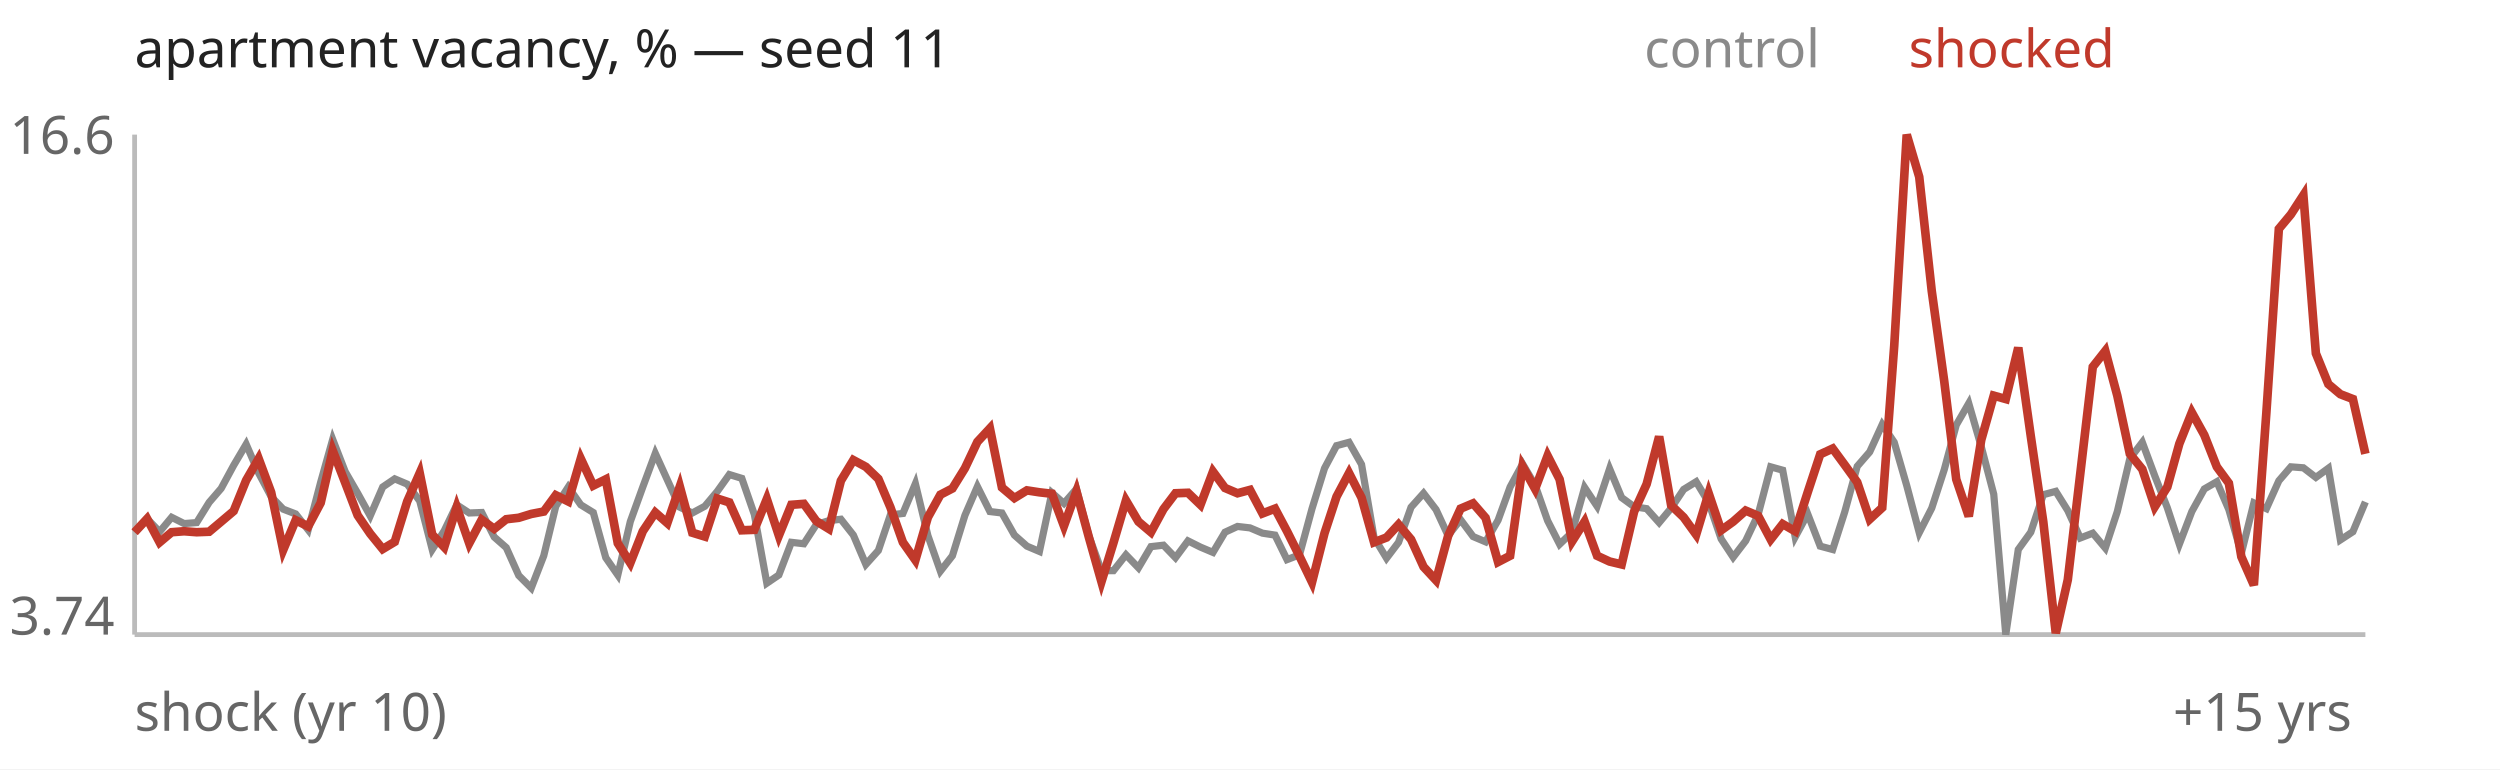
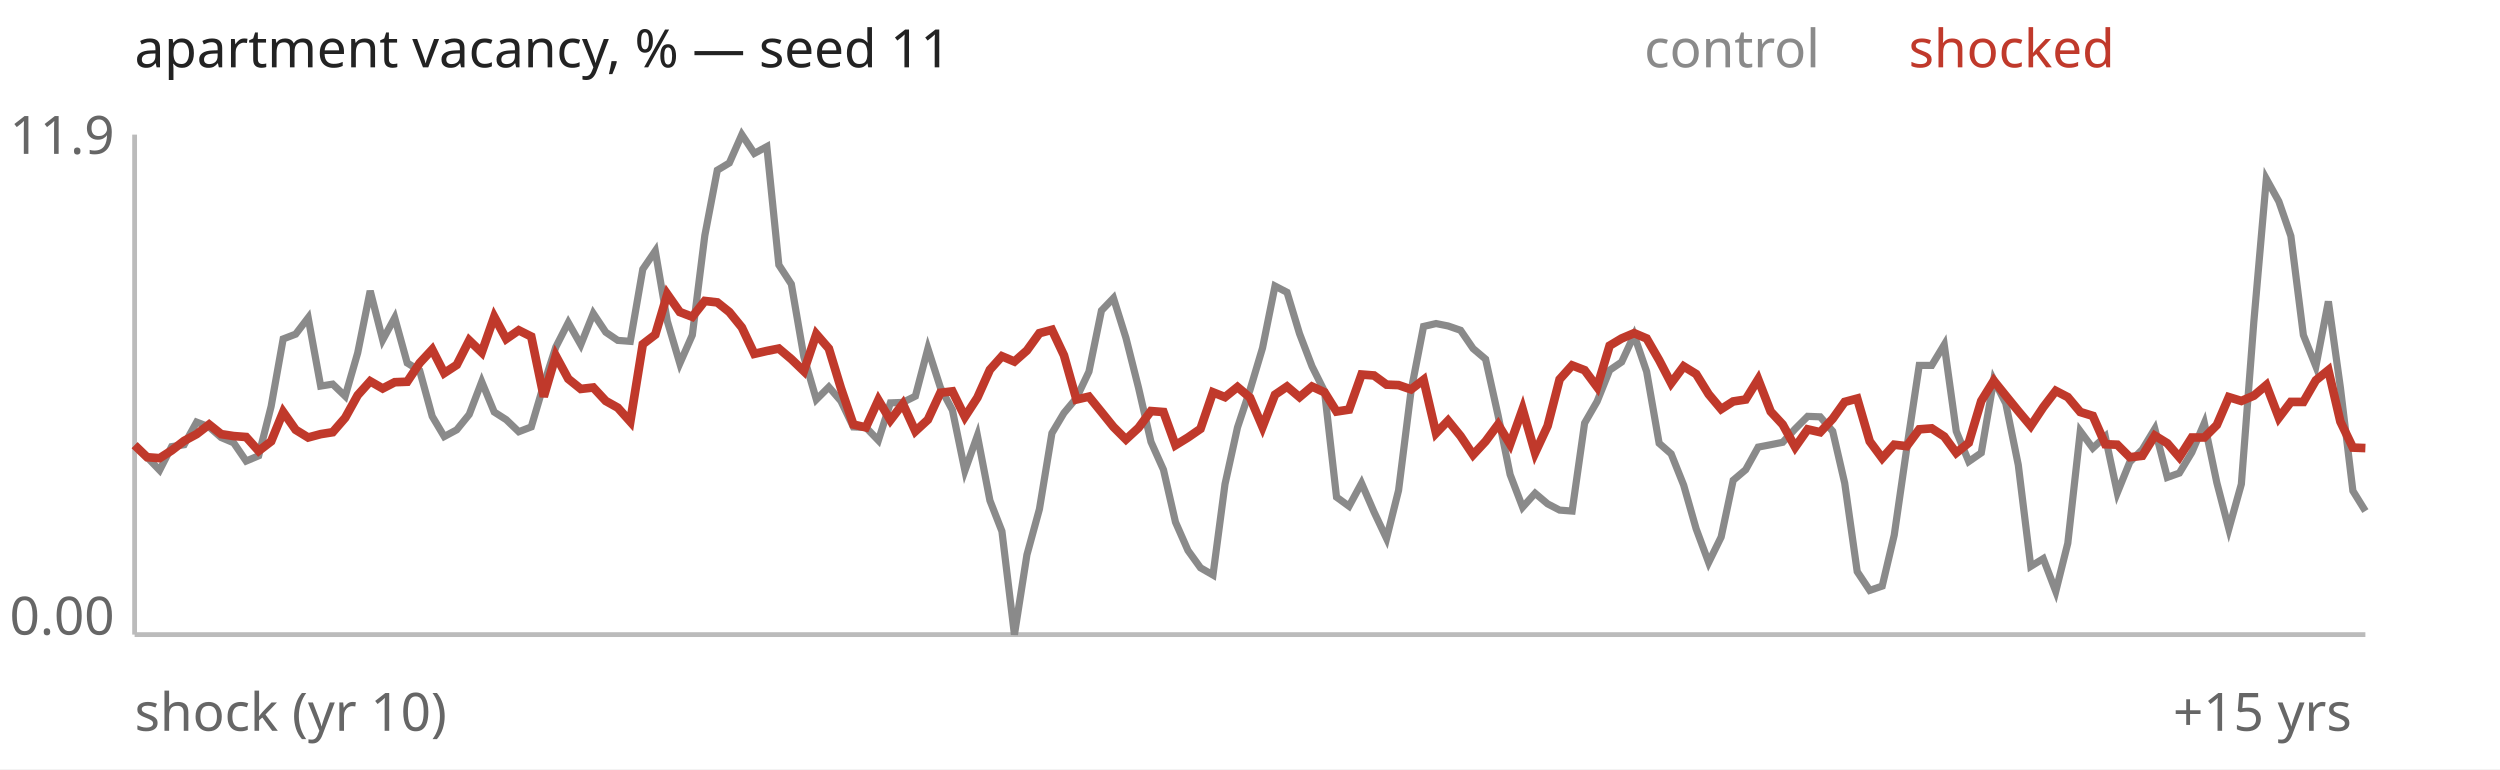
<svg xmlns="http://www.w3.org/2000/svg" width="520" height="160" viewBox="0 0 520 160" font-family="sans-serif" font-size="11">
  <rect width="520" height="160" fill="#fff" />
  <text x="28" y="14" fill="#222">apartment vacancy, % — seed 11</text>
  <line x1="28" y1="132" x2="492" y2="132" stroke="#bbb" />
  <line x1="28" y1="28" x2="28" y2="132" stroke="#bbb" />
-   <text x="2" y="32" fill="#666">16.6</text>
-   <text x="2" y="132" fill="#666">3.74</text>
+   <text x="2" y="32" fill="#666">11.9</text>
+   <text x="2" y="132" fill="#666">0.00</text>
  <text x="28" y="152" fill="#666">shock (yr 10)</text>
  <text x="452" y="152" fill="#666">+15 yrs</text>
-   <polyline fill="none" stroke="#8a8a8a" stroke-width="1.5" points="28.0,110.7 30.6,107.9 33.2,110.6 35.7,107.6 38.3,108.9 40.9,108.7 43.5,104.5 46.0,101.6 48.6,96.8 51.2,92.4 53.8,98.4 56.4,103.3 58.9,105.9 61.5,106.9 64.1,110.2 66.7,100.3 69.2,91.4 71.8,98.1 74.4,102.6 77.0,107.3 79.6,101.3 82.1,99.6 84.7,100.7 87.3,104.2 89.9,114.3 92.4,110.4 95.0,105.0 97.6,106.7 100.2,106.6 102.8,111.7 105.3,113.9 107.9,119.7 110.5,122.3 113.1,115.6 115.6,105.3 118.2,101.3 120.8,105.0 123.4,106.6 126.0,116.0 128.5,119.6 131.1,108.5 133.7,101.3 136.3,94.3 138.8,99.8 141.4,105.5 144.0,106.7 146.6,105.3 149.2,102.2 151.7,98.7 154.3,99.5 156.9,107.0 159.5,121.3 162.0,119.6 164.6,112.8 167.2,113.1 169.8,109.1 172.4,108.3 174.9,108.0 177.5,111.3 180.1,117.4 182.7,114.5 185.2,107.1 187.8,106.8 190.4,100.6 193.0,111.4 195.6,118.8 198.1,115.6 200.7,107.2 203.3,101.2 205.9,106.4 208.4,106.7 211.0,111.3 213.6,113.6 216.2,114.7 218.8,102.5 221.3,104.7 223.9,101.7 226.5,111.5 229.1,118.7 231.6,118.7 234.2,115.4 236.8,118.1 239.4,113.7 242.0,113.4 244.5,116.0 247.1,112.5 249.7,113.8 252.3,114.9 254.8,110.7 257.4,109.5 260.0,109.8 262.6,110.9 265.2,111.3 267.7,116.4 270.3,115.4 272.9,105.8 275.5,97.4 278.0,92.7 280.6,92.0 283.2,96.6 285.8,111.8 288.4,116.1 290.9,112.8 293.5,105.5 296.1,102.6 298.7,106.0 301.2,111.4 303.8,108.1 306.4,111.6 309.0,112.7 311.6,108.2 314.1,101.3 316.7,96.5 319.3,100.9 321.9,108.3 324.4,113.2 327.0,110.7 329.6,101.4 332.2,105.3 334.8,97.5 337.3,103.5 339.9,105.4 342.5,105.8 345.1,108.7 347.6,105.7 350.2,101.8 352.8,100.2 355.4,104.5 358.0,112.1 360.5,115.9 363.1,112.5 365.7,107.0 368.3,97.1 370.8,97.8 373.4,111.7 376.0,106.9 378.6,113.6 381.2,114.3 383.7,106.5 386.3,97.0 388.9,94.0 391.5,88.3 394.0,92.0 396.6,101.0 399.2,110.8 401.8,105.7 404.4,97.7 406.9,88.4 409.5,83.9 412.1,92.9 414.7,102.8 417.2,132.0 419.8,114.3 422.4,110.7 425.0,102.9 427.6,102.2 430.1,106.2 432.7,111.9 435.3,110.9 437.9,114.0 440.4,106.4 443.0,95.4 445.6,92.0 448.2,99.0 450.8,105.6 453.3,113.2 455.9,106.4 458.5,101.7 461.1,100.2 463.6,106.0 466.2,115.1 468.8,104.6 471.4,105.8 474.0,100.0 476.5,97.1 479.1,97.3 481.7,99.3 484.3,97.4 486.8,112.3 489.4,110.6 492.0,104.4" />
-   <polyline fill="none" stroke="#c0392b" stroke-width="1.8" points="28.0,110.7 30.6,107.9 33.2,112.8 35.7,110.7 38.3,110.5 40.9,110.7 43.5,110.6 46.0,108.5 48.6,106.3 51.2,99.9 53.8,95.4 56.4,102.4 58.9,114.4 61.5,108.2 64.1,109.5 66.7,104.6 69.2,93.7 71.8,100.4 74.4,107.2 77.0,111.0 79.6,114.2 82.1,112.7 84.7,104.3 87.3,98.4 89.9,111.2 92.4,113.8 95.0,105.5 97.6,113.0 100.2,108.1 102.8,110.0 105.3,108.0 107.9,107.7 110.5,106.9 113.1,106.4 115.6,103.0 118.2,104.3 120.8,95.4 123.4,101.0 126.0,99.7 128.5,113.0 131.1,117.1 133.7,110.5 136.3,106.6 138.8,108.8 141.4,101.2 144.0,110.8 146.6,111.6 149.2,103.7 151.7,104.5 154.3,110.3 156.9,110.2 159.5,103.8 162.0,111.4 164.6,105.0 167.2,104.8 169.8,108.4 172.4,110.0 174.9,100.0 177.5,95.7 180.1,97.1 182.7,99.6 185.2,105.5 187.8,112.8 190.4,116.5 193.0,107.6 195.6,102.9 198.1,101.6 200.7,97.4 203.3,91.9 205.9,89.1 208.4,101.4 211.0,103.6 213.6,102.0 216.2,102.4 218.8,102.7 221.3,109.4 223.9,102.2 226.5,111.8 229.1,121.0 231.6,112.9 234.2,104.1 236.8,108.5 239.4,110.7 242.0,105.9 244.5,102.6 247.1,102.5 249.7,105.0 252.3,98.1 254.8,101.5 257.4,102.6 260.0,101.9 262.6,106.8 265.2,105.8 267.7,110.5 270.3,115.7 272.9,121.1 275.5,110.9 278.0,103.3 280.6,98.4 283.2,103.5 285.8,112.8 288.4,111.8 290.9,109.1 293.5,112.2 296.1,117.9 298.7,120.7 301.2,111.5 303.8,105.8 306.4,104.7 309.0,107.7 311.6,116.9 314.1,115.6 316.7,97.0 319.3,101.7 321.9,94.8 324.4,99.7 327.0,112.6 329.6,108.5 332.2,115.6 334.8,116.8 337.3,117.4 339.9,106.4 342.5,100.7 345.1,90.8 347.6,105.1 350.2,107.6 352.8,111.2 355.4,102.6 358.0,110.3 360.5,108.5 363.1,106.2 365.7,107.3 368.3,112.2 370.8,109.0 373.4,110.5 376.0,102.4 378.6,94.5 381.2,93.3 383.7,96.7 386.3,100.3 388.9,108.0 391.5,105.6 394.0,71.9 396.6,28.0 399.2,36.8 401.8,60.5 404.4,79.3 406.9,99.7 409.5,107.4 412.1,91.5 414.7,82.3 417.2,83.0 419.8,72.3 422.4,90.7 425.0,108.5 427.6,131.7 430.1,120.6 432.7,98.5 435.3,76.3 437.9,73.0 440.4,82.3 443.0,94.4 445.6,97.6 448.2,105.4 450.8,101.3 453.3,92.3 455.9,85.8 458.5,90.5 461.1,97.1 463.6,100.5 466.2,115.8 468.8,121.7 471.4,85.9 474.0,47.6 476.5,44.6 479.1,40.6 481.7,73.5 484.3,79.9 486.8,82.0 489.4,83.0 492.0,94.4" />
+   <polyline fill="none" stroke="#8a8a8a" stroke-width="1.5" points="28.0,92.6 30.6,95.1 33.2,97.8 35.7,92.9 38.3,92.5 40.9,87.8 43.5,88.8 46.0,91.0 48.6,92.1 51.2,95.9 53.8,94.8 56.4,84.5 58.9,70.5 61.5,69.5 64.1,66.1 66.7,80.3 69.2,79.9 71.8,82.4 74.4,73.4 77.0,60.5 79.6,70.7 82.1,66.1 84.7,75.5 87.3,77.1 89.9,86.6 92.4,90.8 95.0,89.4 97.6,86.2 100.2,79.4 102.8,85.7 105.3,87.3 107.9,89.8 110.5,88.8 113.1,80.0 115.6,72.2 118.2,67.1 120.8,71.7 123.4,65.2 126.0,69.1 128.5,70.8 131.1,71.0 133.7,56.0 136.3,52.2 138.8,66.8 141.4,75.6 144.0,69.7 146.6,49.0 149.2,35.4 151.7,33.9 154.3,28.0 156.9,31.9 159.5,30.5 162.0,55.1 164.6,59.1 167.2,74.2 169.8,83.1 172.4,80.5 174.9,83.4 177.5,88.8 180.1,88.9 182.7,91.6 185.2,83.8 187.8,83.7 190.4,82.4 193.0,72.5 195.6,80.6 198.1,85.3 200.7,97.9 203.3,90.6 205.9,104.1 208.4,110.5 211.0,132.0 213.6,115.4 216.2,105.9 218.8,90.1 221.3,85.9 223.9,82.8 226.5,77.3 229.1,64.6 231.6,62.0 234.2,70.3 236.8,80.6 239.4,91.9 242.0,97.7 244.5,108.6 247.1,114.5 249.7,118.1 252.3,119.6 254.8,100.7 257.4,88.9 260.0,81.1 262.6,72.4 265.2,59.5 267.7,60.8 270.3,69.4 272.9,76.2 275.5,81.4 278.0,103.4 280.6,105.3 283.2,100.5 285.8,106.5 288.4,112.0 290.9,102.0 293.5,81.3 296.1,67.9 298.7,67.3 301.2,67.8 303.8,68.7 306.4,72.5 309.0,74.7 311.6,86.4 314.1,98.7 316.7,105.5 319.3,102.6 321.9,104.8 324.4,106.1 327.0,106.3 329.6,88.0 332.2,83.5 334.8,77.0 337.3,75.3 339.9,69.7 342.5,77.3 345.1,92.2 347.6,94.4 350.2,100.9 352.8,110.0 355.4,117.0 358.0,111.7 360.5,99.9 363.1,97.7 365.7,93.0 368.3,92.5 370.8,92.0 373.4,89.2 376.0,86.6 378.6,86.7 381.2,89.7 383.7,100.5 386.3,118.9 388.9,122.8 391.5,121.9 394.0,111.3 396.6,93.3 399.2,76.0 401.8,76.0 404.4,71.7 406.9,89.7 409.5,96.0 412.1,94.2 414.7,79.0 417.2,83.9 419.8,96.7 422.4,117.8 425.0,116.2 427.6,123.0 430.1,113.0 432.7,89.7 435.3,93.2 437.9,90.8 440.4,102.5 443.0,96.1 445.6,93.5 448.2,89.2 450.8,99.3 453.3,98.4 455.9,94.1 458.5,88.0 461.1,100.4 463.6,110.0 466.2,100.7 468.8,66.9 471.4,37.2 474.0,41.9 476.5,49.1 479.1,69.7 481.7,76.2 484.3,62.7 486.8,80.6 489.4,102.1 492.0,106.3" />
+   <polyline fill="none" stroke="#c0392b" stroke-width="1.8" points="28.0,92.6 30.6,95.1 33.2,95.3 35.7,93.7 38.3,91.7 40.9,90.3 43.5,88.3 46.0,90.3 48.6,90.7 51.2,90.9 53.8,93.8 56.4,91.8 58.9,85.7 61.5,89.4 64.1,91.0 66.7,90.3 69.2,89.9 71.8,86.9 74.4,82.2 77.0,79.3 79.6,80.8 82.1,79.5 84.7,79.4 87.3,75.5 89.9,72.7 92.4,77.6 95.0,75.9 97.6,70.8 100.2,73.3 102.8,65.9 105.3,70.5 107.9,68.7 110.5,70.0 113.1,82.5 115.6,74.0 118.2,78.8 120.8,80.9 123.4,80.6 126.0,83.4 128.5,84.8 131.1,87.7 133.7,71.6 136.3,69.6 138.8,61.2 141.4,64.9 144.0,65.9 146.6,62.6 149.2,62.9 151.7,64.9 154.3,68.1 156.9,73.6 159.5,73.0 162.0,72.5 164.6,74.7 167.2,77.2 169.8,69.5 172.4,72.5 174.9,80.7 177.5,88.3 180.1,88.9 182.7,83.2 185.2,87.4 187.8,84.0 190.4,89.7 193.0,87.3 195.6,81.7 198.1,81.4 200.7,86.7 203.3,82.7 205.9,76.9 208.4,74.1 211.0,75.2 213.6,72.9 216.2,69.3 218.8,68.6 221.3,73.9 223.9,83.1 226.5,82.5 229.1,85.7 231.6,88.8 234.2,91.4 236.8,89.0 239.4,85.5 242.0,85.7 244.5,92.6 247.1,91.0 249.7,89.2 252.3,81.6 254.8,82.6 257.4,80.5 260.0,82.7 262.6,88.8 265.2,82.1 267.7,80.4 270.3,82.6 272.9,80.4 275.5,81.6 278.0,85.6 280.6,85.2 283.2,77.9 285.8,78.1 288.4,80.0 290.9,80.1 293.5,81.0 296.1,79.0 298.7,90.1 301.2,87.5 303.8,90.7 306.4,94.6 309.0,91.8 311.6,88.3 314.1,92.4 316.7,85.1 319.3,94.2 321.9,88.6 324.4,78.9 327.0,76.0 329.6,77.0 332.2,80.5 334.8,71.9 337.3,70.4 339.9,69.3 342.5,70.4 345.1,74.9 347.6,79.7 350.2,76.2 352.8,77.8 355.4,82.0 358.0,85.1 360.5,83.5 363.1,83.1 365.7,78.9 368.3,85.6 370.8,88.3 373.4,93.0 376.0,89.3 378.6,89.9 381.2,87.1 383.7,83.6 386.3,82.9 388.9,91.8 391.5,95.3 394.0,92.5 396.6,92.8 399.2,89.3 401.8,89.1 404.4,90.8 406.9,94.2 409.5,92.1 412.1,83.4 414.7,79.2 417.2,82.3 419.8,85.5 422.4,88.6 425.0,84.7 427.6,81.3 430.1,82.6 432.7,85.7 435.3,86.5 437.9,92.4 440.4,92.5 443.0,95.1 445.6,94.8 448.2,90.6 450.8,92.2 453.3,95.1 455.9,91.0 458.5,91.0 461.1,88.4 463.6,82.6 466.2,83.4 468.8,82.3 471.4,80.1 474.0,86.9 476.5,83.6 479.1,83.6 481.7,79.1 484.3,77.0 486.8,87.7 489.4,93.1 492.0,93.2" />
  <text x="342" y="14" fill="#8a8a8a">control</text>
  <text x="397" y="14" fill="#c0392b">shocked</text>
</svg>
